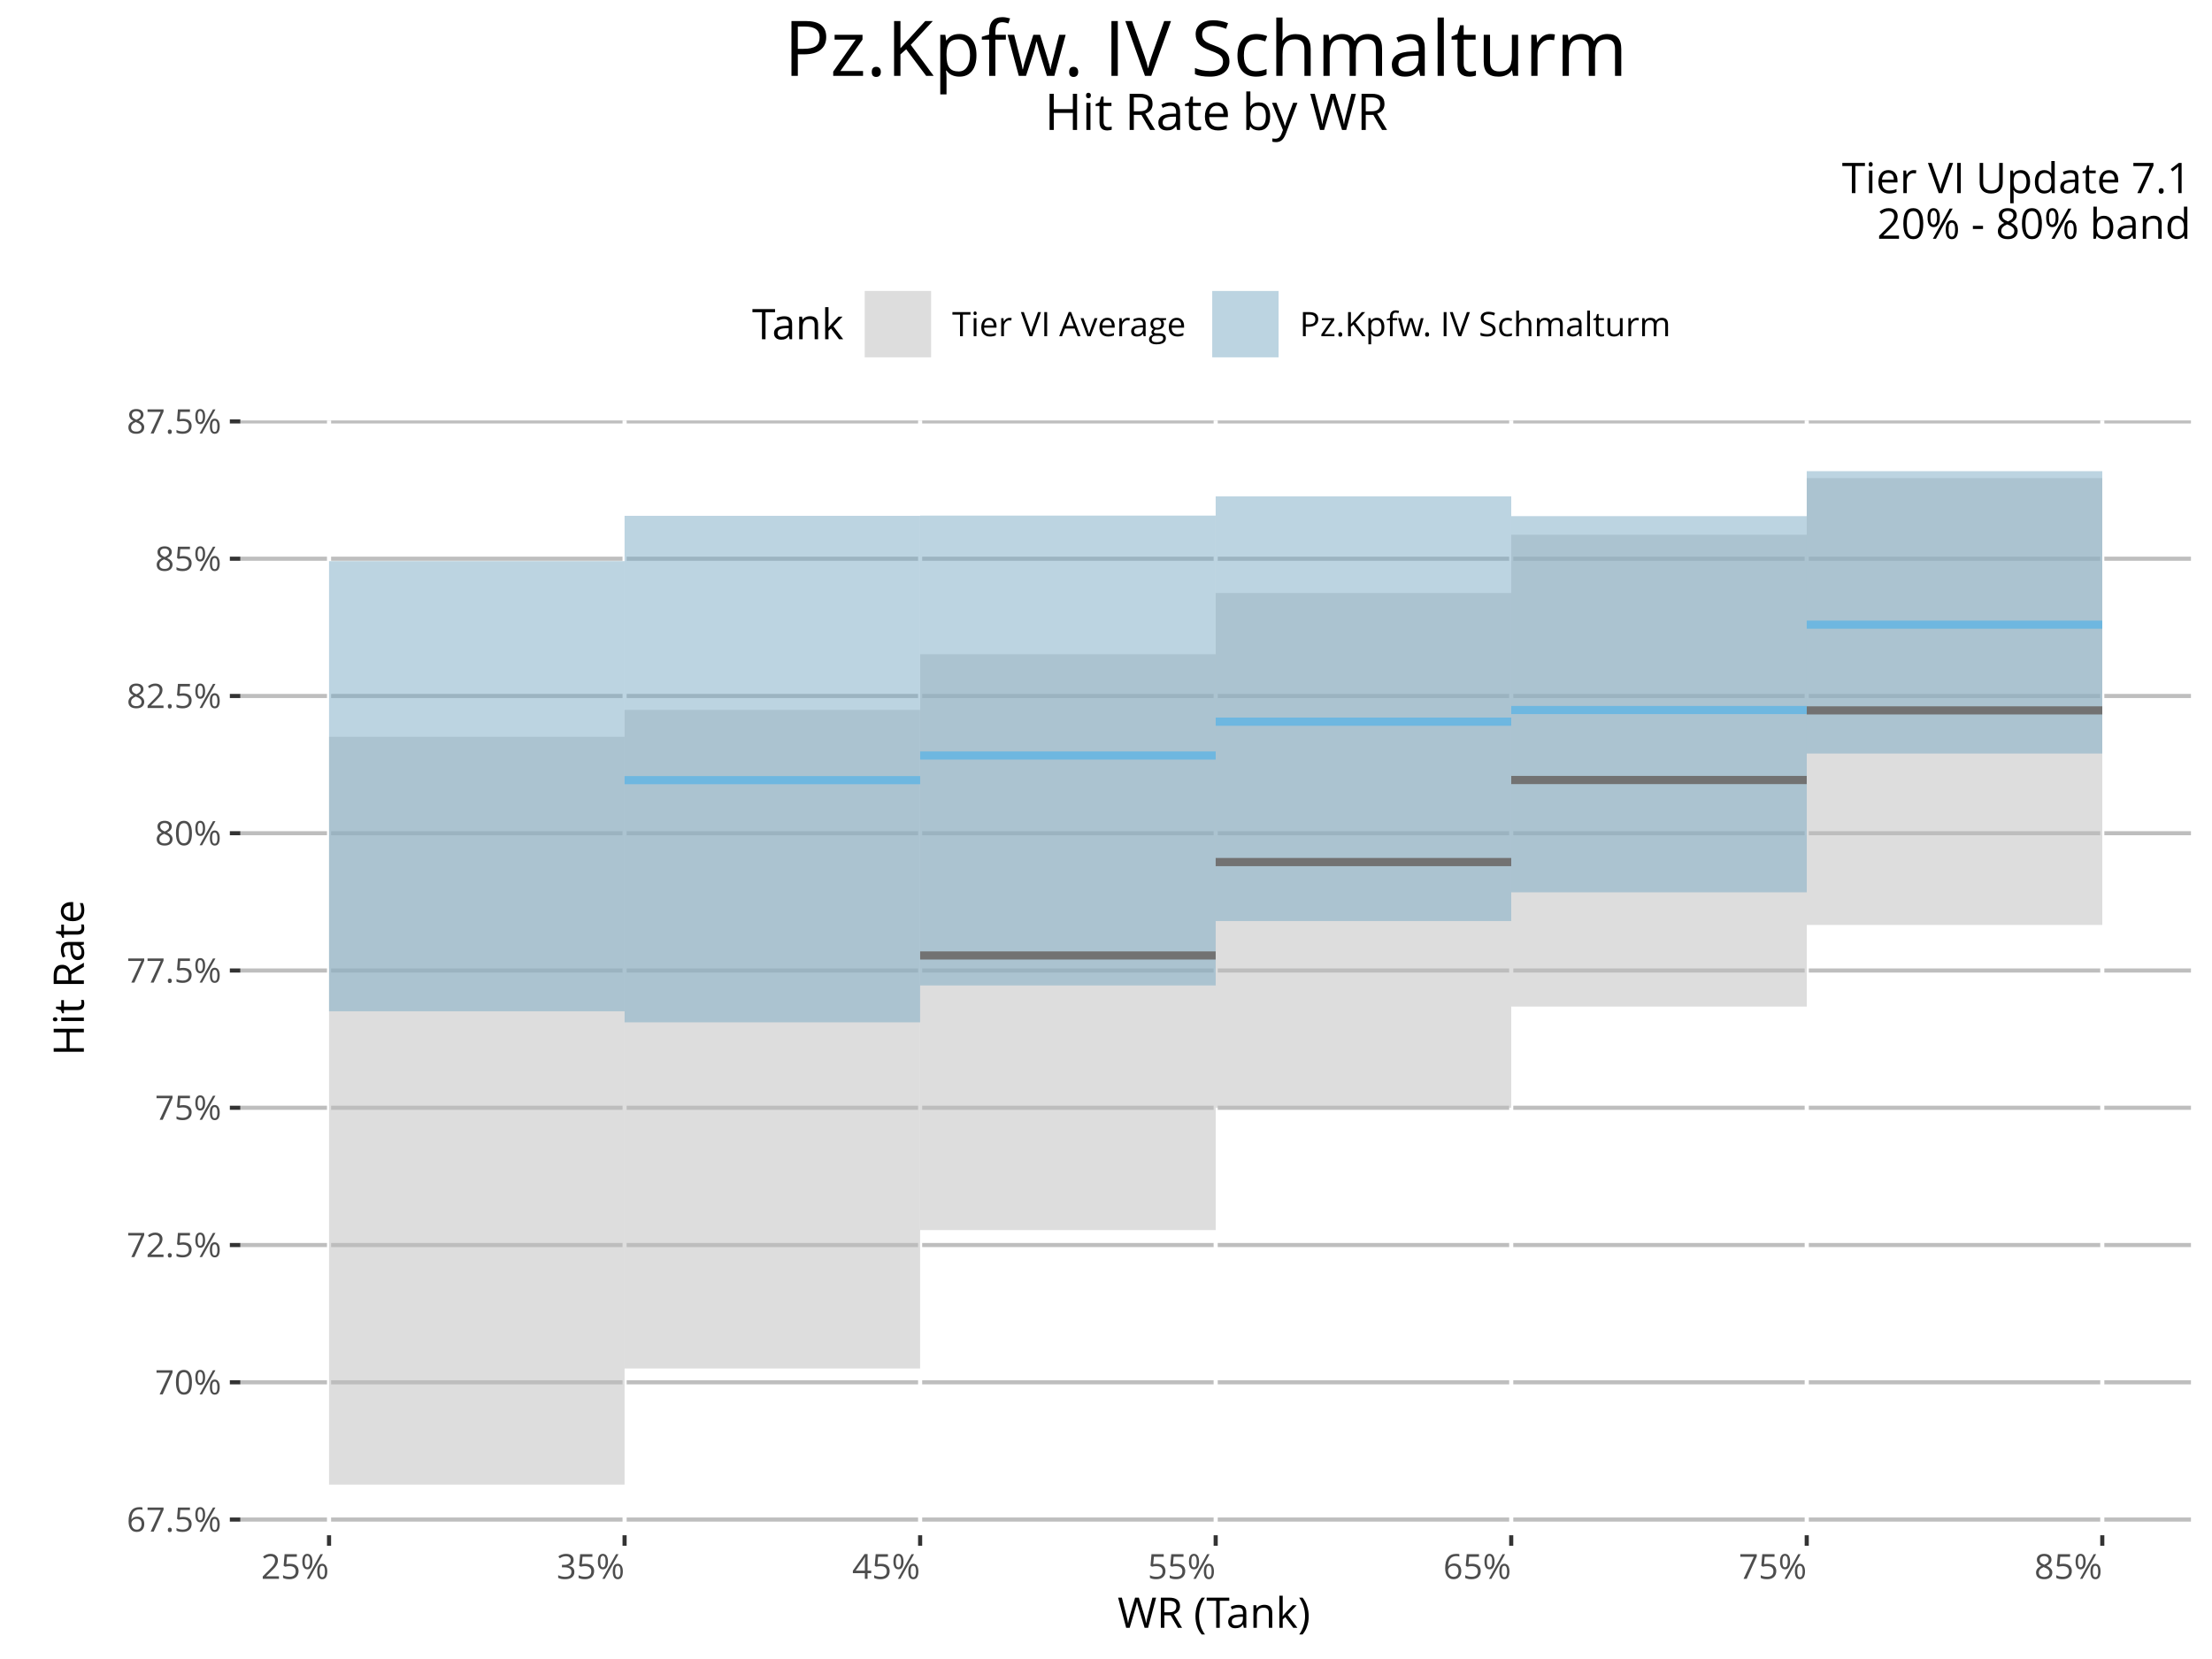
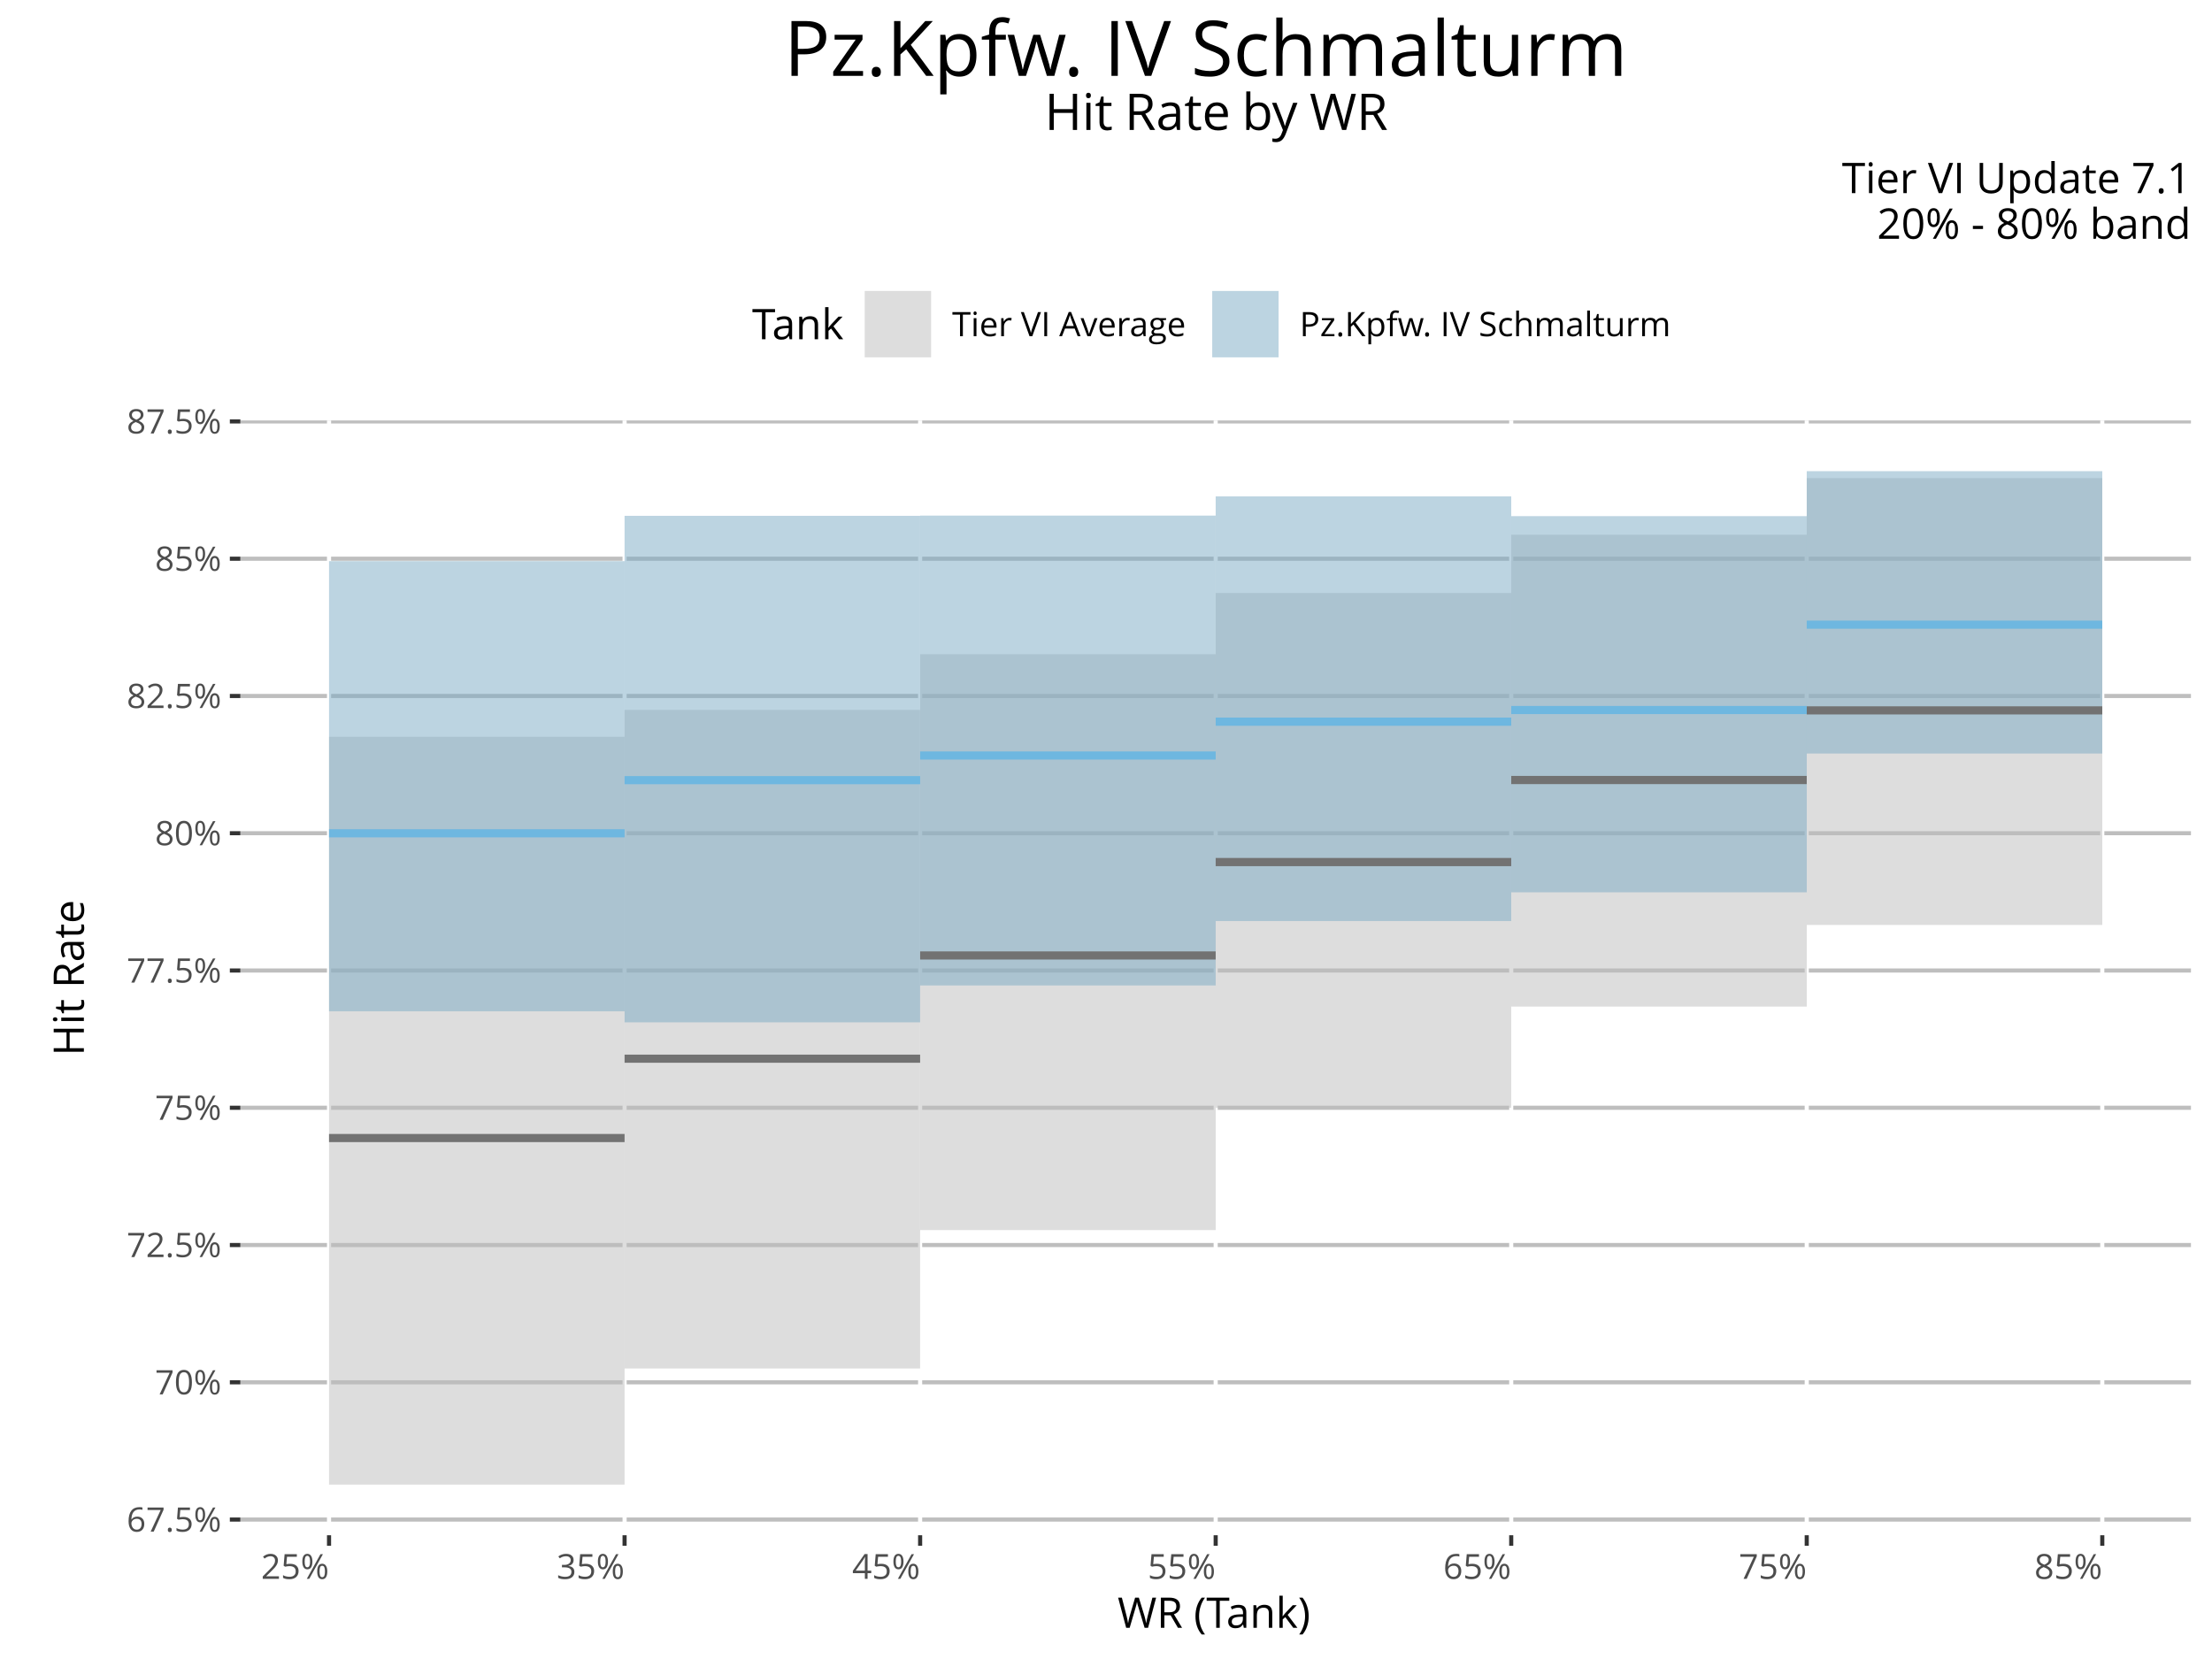
<svg xmlns="http://www.w3.org/2000/svg" viewBox="0 0 576.00 432.00">
  <defs>
    <style type="text/css">
    line, polyline, polygon, path, rect, circle {
      fill: none;
      stroke: #000000;
      stroke-linecap: round;
      stroke-linejoin: round;
      stroke-miterlimit: 10.00;
    }
  </style>
  </defs>
  <rect width="100%" height="100%" style="stroke: none; fill: #FFFFFF;" />
  <rect x="0.00" y="0.00" width="576.00" height="432.00" style="stroke-width: 1.07; stroke: #FFFFFF; fill: #FFFFFF;" />
  <defs>
    <clipPath id="cpNjIuNTl8NTcwLjUyfDM5OS43N3wxMDkuNDk=">
      <rect x="62.59" y="109.49" width="507.93" height="290.28" />
    </clipPath>
  </defs>
  <rect x="62.59" y="109.49" width="507.93" height="290.28" style="stroke-width: 1.07; stroke: none;" clip-path="url(#cpNjIuNTl8NTcwLjUyfDM5OS43N3wxMDkuNDk=)" />
  <polyline points="62.59,377.82 570.52,377.82 " style="stroke-width: 0.53; stroke: #FFFFFF; stroke-linecap: butt;" clip-path="url(#cpNjIuNTl8NTcwLjUyfDM5OS43N3wxMDkuNDk=)" />
  <polyline points="62.59,342.07 570.52,342.07 " style="stroke-width: 0.53; stroke: #FFFFFF; stroke-linecap: butt;" clip-path="url(#cpNjIuNTl8NTcwLjUyfDM5OS43N3wxMDkuNDk=)" />
  <polyline points="62.59,306.33 570.52,306.33 " style="stroke-width: 0.53; stroke: #FFFFFF; stroke-linecap: butt;" clip-path="url(#cpNjIuNTl8NTcwLjUyfDM5OS43N3wxMDkuNDk=)" />
  <polyline points="62.59,270.59 570.52,270.59 " style="stroke-width: 0.53; stroke: #FFFFFF; stroke-linecap: butt;" clip-path="url(#cpNjIuNTl8NTcwLjUyfDM5OS43N3wxMDkuNDk=)" />
  <polyline points="62.59,234.84 570.52,234.84 " style="stroke-width: 0.53; stroke: #FFFFFF; stroke-linecap: butt;" clip-path="url(#cpNjIuNTl8NTcwLjUyfDM5OS43N3wxMDkuNDk=)" />
  <polyline points="62.59,199.10 570.52,199.10 " style="stroke-width: 0.53; stroke: #FFFFFF; stroke-linecap: butt;" clip-path="url(#cpNjIuNTl8NTcwLjUyfDM5OS43N3wxMDkuNDk=)" />
  <polyline points="62.59,163.36 570.52,163.36 " style="stroke-width: 0.53; stroke: #FFFFFF; stroke-linecap: butt;" clip-path="url(#cpNjIuNTl8NTcwLjUyfDM5OS43N3wxMDkuNDk=)" />
  <polyline points="62.59,127.61 570.52,127.61 " style="stroke-width: 0.53; stroke: #FFFFFF; stroke-linecap: butt;" clip-path="url(#cpNjIuNTl8NTcwLjUyfDM5OS43N3wxMDkuNDk=)" />
  <polyline points="124.16,399.77 124.16,109.49 " style="stroke-width: 0.53; stroke: #FFFFFF; stroke-linecap: butt;" clip-path="url(#cpNjIuNTl8NTcwLjUyfDM5OS43N3wxMDkuNDk=)" />
  <polyline points="201.12,399.77 201.12,109.49 " style="stroke-width: 0.53; stroke: #FFFFFF; stroke-linecap: butt;" clip-path="url(#cpNjIuNTl8NTcwLjUyfDM5OS43N3wxMDkuNDk=)" />
  <polyline points="278.08,399.77 278.08,109.49 " style="stroke-width: 0.53; stroke: #FFFFFF; stroke-linecap: butt;" clip-path="url(#cpNjIuNTl8NTcwLjUyfDM5OS43N3wxMDkuNDk=)" />
  <polyline points="355.04,399.77 355.04,109.49 " style="stroke-width: 0.53; stroke: #FFFFFF; stroke-linecap: butt;" clip-path="url(#cpNjIuNTl8NTcwLjUyfDM5OS43N3wxMDkuNDk=)" />
  <polyline points="431.99,399.77 431.99,109.49 " style="stroke-width: 0.53; stroke: #FFFFFF; stroke-linecap: butt;" clip-path="url(#cpNjIuNTl8NTcwLjUyfDM5OS43N3wxMDkuNDk=)" />
  <polyline points="508.95,399.77 508.95,109.49 " style="stroke-width: 0.53; stroke: #FFFFFF; stroke-linecap: butt;" clip-path="url(#cpNjIuNTl8NTcwLjUyfDM5OS43N3wxMDkuNDk=)" />
  <polyline points="62.59,395.69 570.52,395.69 " style="stroke-width: 1.07; stroke: #BEBEBE; stroke-linecap: butt;" clip-path="url(#cpNjIuNTl8NTcwLjUyfDM5OS43N3wxMDkuNDk=)" />
  <polyline points="62.59,359.95 570.52,359.95 " style="stroke-width: 1.07; stroke: #BEBEBE; stroke-linecap: butt;" clip-path="url(#cpNjIuNTl8NTcwLjUyfDM5OS43N3wxMDkuNDk=)" />
  <polyline points="62.59,324.20 570.52,324.20 " style="stroke-width: 1.07; stroke: #BEBEBE; stroke-linecap: butt;" clip-path="url(#cpNjIuNTl8NTcwLjUyfDM5OS43N3wxMDkuNDk=)" />
  <polyline points="62.59,288.46 570.52,288.46 " style="stroke-width: 1.07; stroke: #BEBEBE; stroke-linecap: butt;" clip-path="url(#cpNjIuNTl8NTcwLjUyfDM5OS43N3wxMDkuNDk=)" />
  <polyline points="62.59,252.72 570.52,252.72 " style="stroke-width: 1.07; stroke: #BEBEBE; stroke-linecap: butt;" clip-path="url(#cpNjIuNTl8NTcwLjUyfDM5OS43N3wxMDkuNDk=)" />
  <polyline points="62.59,216.97 570.52,216.97 " style="stroke-width: 1.07; stroke: #BEBEBE; stroke-linecap: butt;" clip-path="url(#cpNjIuNTl8NTcwLjUyfDM5OS43N3wxMDkuNDk=)" />
  <polyline points="62.59,181.23 570.52,181.23 " style="stroke-width: 1.07; stroke: #BEBEBE; stroke-linecap: butt;" clip-path="url(#cpNjIuNTl8NTcwLjUyfDM5OS43N3wxMDkuNDk=)" />
  <polyline points="62.59,145.49 570.52,145.49 " style="stroke-width: 1.07; stroke: #BEBEBE; stroke-linecap: butt;" clip-path="url(#cpNjIuNTl8NTcwLjUyfDM5OS43N3wxMDkuNDk=)" />
  <polyline points="62.59,109.74 570.52,109.74 " style="stroke-width: 1.07; stroke: #BEBEBE; stroke-linecap: butt;" clip-path="url(#cpNjIuNTl8NTcwLjUyfDM5OS43N3wxMDkuNDk=)" />
  <polyline points="85.68,399.77 85.68,109.49 " style="stroke-width: 1.07; stroke: #FFFFFF; stroke-linecap: butt;" clip-path="url(#cpNjIuNTl8NTcwLjUyfDM5OS43N3wxMDkuNDk=)" />
  <polyline points="162.64,399.77 162.64,109.49 " style="stroke-width: 1.07; stroke: #FFFFFF; stroke-linecap: butt;" clip-path="url(#cpNjIuNTl8NTcwLjUyfDM5OS43N3wxMDkuNDk=)" />
  <polyline points="239.60,399.77 239.60,109.49 " style="stroke-width: 1.07; stroke: #FFFFFF; stroke-linecap: butt;" clip-path="url(#cpNjIuNTl8NTcwLjUyfDM5OS43N3wxMDkuNDk=)" />
  <polyline points="316.56,399.77 316.56,109.49 " style="stroke-width: 1.07; stroke: #FFFFFF; stroke-linecap: butt;" clip-path="url(#cpNjIuNTl8NTcwLjUyfDM5OS43N3wxMDkuNDk=)" />
  <polyline points="393.52,399.77 393.52,109.49 " style="stroke-width: 1.07; stroke: #FFFFFF; stroke-linecap: butt;" clip-path="url(#cpNjIuNTl8NTcwLjUyfDM5OS43N3wxMDkuNDk=)" />
  <polyline points="470.47,399.77 470.47,109.49 " style="stroke-width: 1.07; stroke: #FFFFFF; stroke-linecap: butt;" clip-path="url(#cpNjIuNTl8NTcwLjUyfDM5OS43N3wxMDkuNDk=)" />
  <polyline points="547.43,399.77 547.43,109.49 " style="stroke-width: 1.07; stroke: #FFFFFF; stroke-linecap: butt;" clip-path="url(#cpNjIuNTl8NTcwLjUyfDM5OS43N3wxMDkuNDk=)" />
  <rect x="85.68" y="191.86" width="76.96" height="194.72" style="stroke-width: 0.00; stroke: none; stroke-linecap: square; stroke-linejoin: miter; fill: #BDBDBD; fill-opacity: 0.50;" clip-path="url(#cpNjIuNTl8NTcwLjUyfDM5OS43N3wxMDkuNDk=)" />
  <rect x="162.64" y="184.86" width="76.96" height="171.49" style="stroke-width: 0.00; stroke: none; stroke-linecap: square; stroke-linejoin: miter; fill: #BDBDBD; fill-opacity: 0.50;" clip-path="url(#cpNjIuNTl8NTcwLjUyfDM5OS43N3wxMDkuNDk=)" />
  <rect x="239.60" y="170.36" width="76.96" height="149.95" style="stroke-width: 0.00; stroke: none; stroke-linecap: square; stroke-linejoin: miter; fill: #BDBDBD; fill-opacity: 0.50;" clip-path="url(#cpNjIuNTl8NTcwLjUyfDM5OS43N3wxMDkuNDk=)" />
  <rect x="316.56" y="154.42" width="76.96" height="134.04" style="stroke-width: 0.00; stroke: none; stroke-linecap: square; stroke-linejoin: miter; fill: #BDBDBD; fill-opacity: 0.50;" clip-path="url(#cpNjIuNTl8NTcwLjUyfDM5OS43N3wxMDkuNDk=)" />
  <rect x="393.52" y="139.25" width="76.96" height="122.87" style="stroke-width: 0.00; stroke: none; stroke-linecap: square; stroke-linejoin: miter; fill: #BDBDBD; fill-opacity: 0.50;" clip-path="url(#cpNjIuNTl8NTcwLjUyfDM5OS43N3wxMDkuNDk=)" />
  <rect x="470.47" y="124.49" width="76.96" height="116.36" style="stroke-width: 0.00; stroke: none; stroke-linecap: square; stroke-linejoin: miter; fill: #BDBDBD; fill-opacity: 0.50;" clip-path="url(#cpNjIuNTl8NTcwLjUyfDM5OS43N3wxMDkuNDk=)" />
  <rect x="85.68" y="146.12" width="76.96" height="117.22" style="stroke-width: 0.00; stroke: none; stroke-linecap: square; stroke-linejoin: miter; fill: #7BABC4; fill-opacity: 0.50;" clip-path="url(#cpNjIuNTl8NTcwLjUyfDM5OS43N3wxMDkuNDk=)" />
  <rect x="162.64" y="134.32" width="76.96" height="131.89" style="stroke-width: 0.00; stroke: none; stroke-linecap: square; stroke-linejoin: miter; fill: #7BABC4; fill-opacity: 0.50;" clip-path="url(#cpNjIuNTl8NTcwLjUyfDM5OS43N3wxMDkuNDk=)" />
  <rect x="239.60" y="134.26" width="76.96" height="122.35" style="stroke-width: 0.00; stroke: none; stroke-linecap: square; stroke-linejoin: miter; fill: #7BABC4; fill-opacity: 0.50;" clip-path="url(#cpNjIuNTl8NTcwLjUyfDM5OS43N3wxMDkuNDk=)" />
  <rect x="316.56" y="129.26" width="76.96" height="110.58" style="stroke-width: 0.00; stroke: none; stroke-linecap: square; stroke-linejoin: miter; fill: #7BABC4; fill-opacity: 0.50;" clip-path="url(#cpNjIuNTl8NTcwLjUyfDM5OS43N3wxMDkuNDk=)" />
  <rect x="393.52" y="134.40" width="76.96" height="97.96" style="stroke-width: 0.00; stroke: none; stroke-linecap: square; stroke-linejoin: miter; fill: #7BABC4; fill-opacity: 0.50;" clip-path="url(#cpNjIuNTl8NTcwLjUyfDM5OS43N3wxMDkuNDk=)" />
  <rect x="470.47" y="122.69" width="76.96" height="73.53" style="stroke-width: 0.00; stroke: none; stroke-linecap: square; stroke-linejoin: miter; fill: #7BABC4; fill-opacity: 0.50;" clip-path="url(#cpNjIuNTl8NTcwLjUyfDM5OS43N3wxMDkuNDk=)" />
+   <line x1="85.68" y1="296.34" x2="162.64" y2="296.34" style="stroke-width: 2.13; stroke: #727272; stroke-linecap: butt;" clip-path="url(#cpNjIuNTl8NTcwLjUyfDM5OS43N3wxMDkuNDk=)" />
+   <line x1="162.64" y1="275.68" x2="239.60" y2="275.68" style="stroke-width: 2.13; stroke: #727272; stroke-linecap: butt;" clip-path="url(#cpNjIuNTl8NTcwLjUyfDM5OS43N3wxMDkuNDk=)" />
  <line x1="239.60" y1="248.80" x2="316.56" y2="248.80" style="stroke-width: 2.13; stroke: #727272; stroke-linecap: butt;" clip-path="url(#cpNjIuNTl8NTcwLjUyfDM5OS43N3wxMDkuNDk=)" />
  <line x1="316.56" y1="224.48" x2="393.52" y2="224.48" style="stroke-width: 2.13; stroke: #727272; stroke-linecap: butt;" clip-path="url(#cpNjIuNTl8NTcwLjUyfDM5OS43N3wxMDkuNDk=)" />
  <line x1="393.52" y1="203.11" x2="470.47" y2="203.11" style="stroke-width: 2.13; stroke: #727272; stroke-linecap: butt;" clip-path="url(#cpNjIuNTl8NTcwLjUyfDM5OS43N3wxMDkuNDk=)" />
  <line x1="470.47" y1="184.98" x2="547.43" y2="184.98" style="stroke-width: 2.13; stroke: #727272; stroke-linecap: butt;" clip-path="url(#cpNjIuNTl8NTcwLjUyfDM5OS43N3wxMDkuNDk=)" />
+   <line x1="85.68" y1="216.99" x2="162.64" y2="216.99" style="stroke-width: 2.13; stroke: #6EB7E0; stroke-linecap: butt;" clip-path="url(#cpNjIuNTl8NTcwLjUyfDM5OS43N3wxMDkuNDk=)" />
  <line x1="162.64" y1="203.15" x2="239.60" y2="203.15" style="stroke-width: 2.13; stroke: #6EB7E0; stroke-linecap: butt;" clip-path="url(#cpNjIuNTl8NTcwLjUyfDM5OS43N3wxMDkuNDk=)" />
  <line x1="239.60" y1="196.73" x2="316.56" y2="196.73" style="stroke-width: 2.13; stroke: #6EB7E0; stroke-linecap: butt;" clip-path="url(#cpNjIuNTl8NTcwLjUyfDM5OS43N3wxMDkuNDk=)" />
  <line x1="316.56" y1="187.92" x2="393.52" y2="187.92" style="stroke-width: 2.13; stroke: #6EB7E0; stroke-linecap: butt;" clip-path="url(#cpNjIuNTl8NTcwLjUyfDM5OS43N3wxMDkuNDk=)" />
  <line x1="393.52" y1="184.89" x2="470.47" y2="184.89" style="stroke-width: 2.13; stroke: #6EB7E0; stroke-linecap: butt;" clip-path="url(#cpNjIuNTl8NTcwLjUyfDM5OS43N3wxMDkuNDk=)" />
  <line x1="470.47" y1="162.66" x2="547.43" y2="162.66" style="stroke-width: 2.13; stroke: #6EB7E0; stroke-linecap: butt;" clip-path="url(#cpNjIuNTl8NTcwLjUyfDM5OS43N3wxMDkuNDk=)" />
  <defs>
    <clipPath id="cpMC4wMHw1NzYuMDB8NDMyLjAwfDAuMDA=">
      <rect x="0.00" y="0.00" width="576.00" height="432.00" />
    </clipPath>
  </defs>
  <g clip-path="url(#cpMC4wMHw1NzYuMDB8NDMyLjAwfDAuMDA=)">
    <text x="32.98" y="398.83" style="font-size: 8.80px; fill: #4D4D4D; font-family: Open Sans;" textLength="24.68px" lengthAdjust="spacingAndGlyphs">67.5%</text>
  </g>
  <g clip-path="url(#cpMC4wMHw1NzYuMDB8NDMyLjAwfDAuMDA=)">
    <text x="40.35" y="363.09" style="font-size: 8.80px; fill: #4D4D4D; font-family: Open Sans;" textLength="17.31px" lengthAdjust="spacingAndGlyphs">70%</text>
  </g>
  <g clip-path="url(#cpMC4wMHw1NzYuMDB8NDMyLjAwfDAuMDA=)">
    <text x="32.98" y="327.34" style="font-size: 8.80px; fill: #4D4D4D; font-family: Open Sans;" textLength="24.68px" lengthAdjust="spacingAndGlyphs">72.5%</text>
  </g>
  <g clip-path="url(#cpMC4wMHw1NzYuMDB8NDMyLjAwfDAuMDA=)">
    <text x="40.35" y="291.60" style="font-size: 8.80px; fill: #4D4D4D; font-family: Open Sans;" textLength="17.31px" lengthAdjust="spacingAndGlyphs">75%</text>
  </g>
  <g clip-path="url(#cpMC4wMHw1NzYuMDB8NDMyLjAwfDAuMDA=)">
    <text x="32.98" y="255.86" style="font-size: 8.80px; fill: #4D4D4D; font-family: Open Sans;" textLength="24.68px" lengthAdjust="spacingAndGlyphs">77.5%</text>
  </g>
  <g clip-path="url(#cpMC4wMHw1NzYuMDB8NDMyLjAwfDAuMDA=)">
    <text x="40.35" y="220.11" style="font-size: 8.80px; fill: #4D4D4D; font-family: Open Sans;" textLength="17.31px" lengthAdjust="spacingAndGlyphs">80%</text>
  </g>
  <g clip-path="url(#cpMC4wMHw1NzYuMDB8NDMyLjAwfDAuMDA=)">
    <text x="32.98" y="184.37" style="font-size: 8.80px; fill: #4D4D4D; font-family: Open Sans;" textLength="24.68px" lengthAdjust="spacingAndGlyphs">82.5%</text>
  </g>
  <g clip-path="url(#cpMC4wMHw1NzYuMDB8NDMyLjAwfDAuMDA=)">
    <text x="40.35" y="148.63" style="font-size: 8.80px; fill: #4D4D4D; font-family: Open Sans;" textLength="17.31px" lengthAdjust="spacingAndGlyphs">85%</text>
  </g>
  <g clip-path="url(#cpMC4wMHw1NzYuMDB8NDMyLjAwfDAuMDA=)">
    <text x="32.98" y="112.88" style="font-size: 8.80px; fill: #4D4D4D; font-family: Open Sans;" textLength="24.68px" lengthAdjust="spacingAndGlyphs">87.5%</text>
  </g>
  <polyline points="59.85,395.69 62.59,395.69 " style="stroke-width: 1.07; stroke: #333333; stroke-linecap: butt;" clip-path="url(#cpMC4wMHw1NzYuMDB8NDMyLjAwfDAuMDA=)" />
  <polyline points="59.85,359.95 62.59,359.95 " style="stroke-width: 1.07; stroke: #333333; stroke-linecap: butt;" clip-path="url(#cpMC4wMHw1NzYuMDB8NDMyLjAwfDAuMDA=)" />
  <polyline points="59.85,324.20 62.59,324.20 " style="stroke-width: 1.07; stroke: #333333; stroke-linecap: butt;" clip-path="url(#cpMC4wMHw1NzYuMDB8NDMyLjAwfDAuMDA=)" />
  <polyline points="59.85,288.46 62.59,288.46 " style="stroke-width: 1.07; stroke: #333333; stroke-linecap: butt;" clip-path="url(#cpMC4wMHw1NzYuMDB8NDMyLjAwfDAuMDA=)" />
  <polyline points="59.85,252.72 62.59,252.72 " style="stroke-width: 1.07; stroke: #333333; stroke-linecap: butt;" clip-path="url(#cpMC4wMHw1NzYuMDB8NDMyLjAwfDAuMDA=)" />
  <polyline points="59.85,216.97 62.59,216.97 " style="stroke-width: 1.07; stroke: #333333; stroke-linecap: butt;" clip-path="url(#cpMC4wMHw1NzYuMDB8NDMyLjAwfDAuMDA=)" />
  <polyline points="59.85,181.23 62.59,181.23 " style="stroke-width: 1.07; stroke: #333333; stroke-linecap: butt;" clip-path="url(#cpMC4wMHw1NzYuMDB8NDMyLjAwfDAuMDA=)" />
  <polyline points="59.85,145.49 62.59,145.49 " style="stroke-width: 1.07; stroke: #333333; stroke-linecap: butt;" clip-path="url(#cpMC4wMHw1NzYuMDB8NDMyLjAwfDAuMDA=)" />
  <polyline points="59.85,109.74 62.59,109.74 " style="stroke-width: 1.07; stroke: #333333; stroke-linecap: butt;" clip-path="url(#cpMC4wMHw1NzYuMDB8NDMyLjAwfDAuMDA=)" />
  <polyline points="85.68,402.51 85.68,399.77 " style="stroke-width: 1.07; stroke: #333333; stroke-linecap: butt;" clip-path="url(#cpMC4wMHw1NzYuMDB8NDMyLjAwfDAuMDA=)" />
  <polyline points="162.64,402.51 162.64,399.77 " style="stroke-width: 1.07; stroke: #333333; stroke-linecap: butt;" clip-path="url(#cpMC4wMHw1NzYuMDB8NDMyLjAwfDAuMDA=)" />
  <polyline points="239.60,402.51 239.60,399.77 " style="stroke-width: 1.07; stroke: #333333; stroke-linecap: butt;" clip-path="url(#cpMC4wMHw1NzYuMDB8NDMyLjAwfDAuMDA=)" />
  <polyline points="316.56,402.51 316.56,399.77 " style="stroke-width: 1.07; stroke: #333333; stroke-linecap: butt;" clip-path="url(#cpMC4wMHw1NzYuMDB8NDMyLjAwfDAuMDA=)" />
  <polyline points="393.52,402.51 393.52,399.77 " style="stroke-width: 1.07; stroke: #333333; stroke-linecap: butt;" clip-path="url(#cpMC4wMHw1NzYuMDB8NDMyLjAwfDAuMDA=)" />
  <polyline points="470.47,402.51 470.47,399.77 " style="stroke-width: 1.07; stroke: #333333; stroke-linecap: butt;" clip-path="url(#cpMC4wMHw1NzYuMDB8NDMyLjAwfDAuMDA=)" />
  <polyline points="547.43,402.51 547.43,399.77 " style="stroke-width: 1.07; stroke: #333333; stroke-linecap: butt;" clip-path="url(#cpMC4wMHw1NzYuMDB8NDMyLjAwfDAuMDA=)" />
  <g clip-path="url(#cpMC4wMHw1NzYuMDB8NDMyLjAwfDAuMDA=)">
    <text x="67.98" y="411.13" style="font-size: 9.00px; fill: #4D4D4D; font-family: Open Sans;" textLength="17.70px" lengthAdjust="spacingAndGlyphs">25%</text>
  </g>
  <g clip-path="url(#cpMC4wMHw1NzYuMDB8NDMyLjAwfDAuMDA=)">
    <text x="144.94" y="411.13" style="font-size: 9.00px; fill: #4D4D4D; font-family: Open Sans;" textLength="17.70px" lengthAdjust="spacingAndGlyphs">35%</text>
  </g>
  <g clip-path="url(#cpMC4wMHw1NzYuMDB8NDMyLjAwfDAuMDA=)">
    <text x="221.90" y="411.13" style="font-size: 9.00px; fill: #4D4D4D; font-family: Open Sans;" textLength="17.70px" lengthAdjust="spacingAndGlyphs">45%</text>
  </g>
  <g clip-path="url(#cpMC4wMHw1NzYuMDB8NDMyLjAwfDAuMDA=)">
    <text x="298.86" y="411.13" style="font-size: 9.00px; fill: #4D4D4D; font-family: Open Sans;" textLength="17.70px" lengthAdjust="spacingAndGlyphs">55%</text>
  </g>
  <g clip-path="url(#cpMC4wMHw1NzYuMDB8NDMyLjAwfDAuMDA=)">
    <text x="375.81" y="411.13" style="font-size: 9.00px; fill: #4D4D4D; font-family: Open Sans;" textLength="17.70px" lengthAdjust="spacingAndGlyphs">65%</text>
  </g>
  <g clip-path="url(#cpMC4wMHw1NzYuMDB8NDMyLjAwfDAuMDA=)">
    <text x="452.77" y="411.13" style="font-size: 9.00px; fill: #4D4D4D; font-family: Open Sans;" textLength="17.70px" lengthAdjust="spacingAndGlyphs">75%</text>
  </g>
  <g clip-path="url(#cpMC4wMHw1NzYuMDB8NDMyLjAwfDAuMDA=)">
    <text x="529.73" y="411.13" style="font-size: 9.00px; fill: #4D4D4D; font-family: Open Sans;" textLength="17.70px" lengthAdjust="spacingAndGlyphs">85%</text>
  </g>
  <g clip-path="url(#cpMC4wMHw1NzYuMDB8NDMyLjAwfDAuMDA=)">
    <text x="291.02" y="423.88" style="font-size: 11.00px; font-family: Open Sans;" textLength="51.08px" lengthAdjust="spacingAndGlyphs">WR (Tank)</text>
  </g>
  <g clip-path="url(#cpMC4wMHw1NzYuMDB8NDMyLjAwfDAuMDA=)">
    <text transform="translate(21.84,274.94) rotate(-90)" style="font-size: 11.00px; font-family: Open Sans;" textLength="40.61px" lengthAdjust="spacingAndGlyphs">Hit Rate</text>
  </g>
  <rect x="190.36" y="70.29" width="252.38" height="28.24" style="stroke-width: 1.07; stroke: none; fill: #FFFFFF;" clip-path="url(#cpMC4wMHw1NzYuMDB8NDMyLjAwfDAuMDA=)" />
  <g clip-path="url(#cpMC4wMHw1NzYuMDB8NDMyLjAwfDAuMDA=)">
    <text x="195.84" y="88.34" style="font-size: 11.00px; font-family: Open Sans;" textLength="24.73px" lengthAdjust="spacingAndGlyphs">Tank</text>
  </g>
  <rect x="225.17" y="75.77" width="17.28" height="17.28" style="stroke-width: 1.07; stroke: none;" clip-path="url(#cpMC4wMHw1NzYuMDB8NDMyLjAwfDAuMDA=)" />
  <rect x="225.17" y="75.77" width="17.28" height="17.28" style="stroke-width: 0.00; stroke: none; stroke-linecap: square; stroke-linejoin: miter; fill: #BDBDBD; fill-opacity: 0.50;" clip-path="url(#cpMC4wMHw1NzYuMDB8NDMyLjAwfDAuMDA=)" />
  <rect x="315.66" y="75.77" width="17.28" height="17.28" style="stroke-width: 1.07; stroke: none;" clip-path="url(#cpMC4wMHw1NzYuMDB8NDMyLjAwfDAuMDA=)" />
  <rect x="315.66" y="75.77" width="17.28" height="17.28" style="stroke-width: 0.00; stroke: none; stroke-linecap: square; stroke-linejoin: miter; fill: #7BABC4; fill-opacity: 0.50;" clip-path="url(#cpMC4wMHw1NzYuMDB8NDMyLjAwfDAuMDA=)" />
  <g clip-path="url(#cpMC4wMHw1NzYuMDB8NDMyLjAwfDAuMDA=)">
    <text x="247.93" y="87.55" style="font-size: 8.80px; font-family: Open Sans;" textLength="61.05px" lengthAdjust="spacingAndGlyphs">Tier VI Average</text>
  </g>
  <g clip-path="url(#cpMC4wMHw1NzYuMDB8NDMyLjAwfDAuMDA=)">
    <text x="338.42" y="87.55" style="font-size: 8.80px; font-family: Open Sans;" textLength="96.99px" lengthAdjust="spacingAndGlyphs">Pz.Kpfw. IV Schmalturm</text>
  </g>
  <g clip-path="url(#cpMC4wMHw1NzYuMDB8NDMyLjAwfDAuMDA=)">
    <text x="479.64" y="50.29" style="font-size: 11.00px; font-family: Open Sans;" textLength="90.88px" lengthAdjust="spacingAndGlyphs">Tier VI Update 7.1</text>
  </g>
  <g clip-path="url(#cpMC4wMHw1NzYuMDB8NDMyLjAwfDAuMDA=)">
    <text x="488.79" y="62.17" style="font-size: 11.00px; font-family: Open Sans;" textLength="81.73px" lengthAdjust="spacingAndGlyphs">20% - 80% band</text>
  </g>
  <g clip-path="url(#cpMC4wMHw1NzYuMDB8NDMyLjAwfDAuMDA=)">
    <text x="204.13" y="19.76" style="font-size: 20.00px; font-family: Open Sans;" textLength="78.91px" lengthAdjust="spacingAndGlyphs">Pz.Kpfw.</text>
  </g>
  <g clip-path="url(#cpMC4wMHw1NzYuMDB8NDMyLjAwfDAuMDA=)">
    <text x="287.45" y="19.76" style="font-size: 20.00px; font-family: Open Sans;" textLength="17.48px" lengthAdjust="spacingAndGlyphs">IV</text>
  </g>
  <g clip-path="url(#cpMC4wMHw1NzYuMDB8NDMyLjAwfDAuMDA=)">
    <text x="310.13" y="19.76" style="font-size: 20.00px; font-family: Open Sans;" textLength="113.66px" lengthAdjust="spacingAndGlyphs">Schmalturm</text>
  </g>
  <g clip-path="url(#cpMC4wMHw1NzYuMDB8NDMyLjAwfDAuMDA=)">
    <text x="272.01" y="33.84" style="font-size: 13.20px; font-family: Open Sans;" textLength="17.74px" lengthAdjust="spacingAndGlyphs">Hit</text>
  </g>
  <g clip-path="url(#cpMC4wMHw1NzYuMDB8NDMyLjAwfDAuMDA=)">
    <text x="292.86" y="33.84" style="font-size: 13.20px; font-family: Open Sans;" textLength="27.57px" lengthAdjust="spacingAndGlyphs">Rate</text>
  </g>
  <g clip-path="url(#cpMC4wMHw1NzYuMDB8NDMyLjAwfDAuMDA=)">
    <text x="323.39" y="33.84" style="font-size: 13.20px; font-family: Open Sans;" textLength="14.74px" lengthAdjust="spacingAndGlyphs">by</text>
  </g>
  <g clip-path="url(#cpMC4wMHw1NzYuMDB8NDMyLjAwfDAuMDA=)">
    <text x="341.03" y="33.84" style="font-size: 13.20px; font-family: Open Sans;" textLength="20.38px" lengthAdjust="spacingAndGlyphs">WR</text>
  </g>
</svg>
